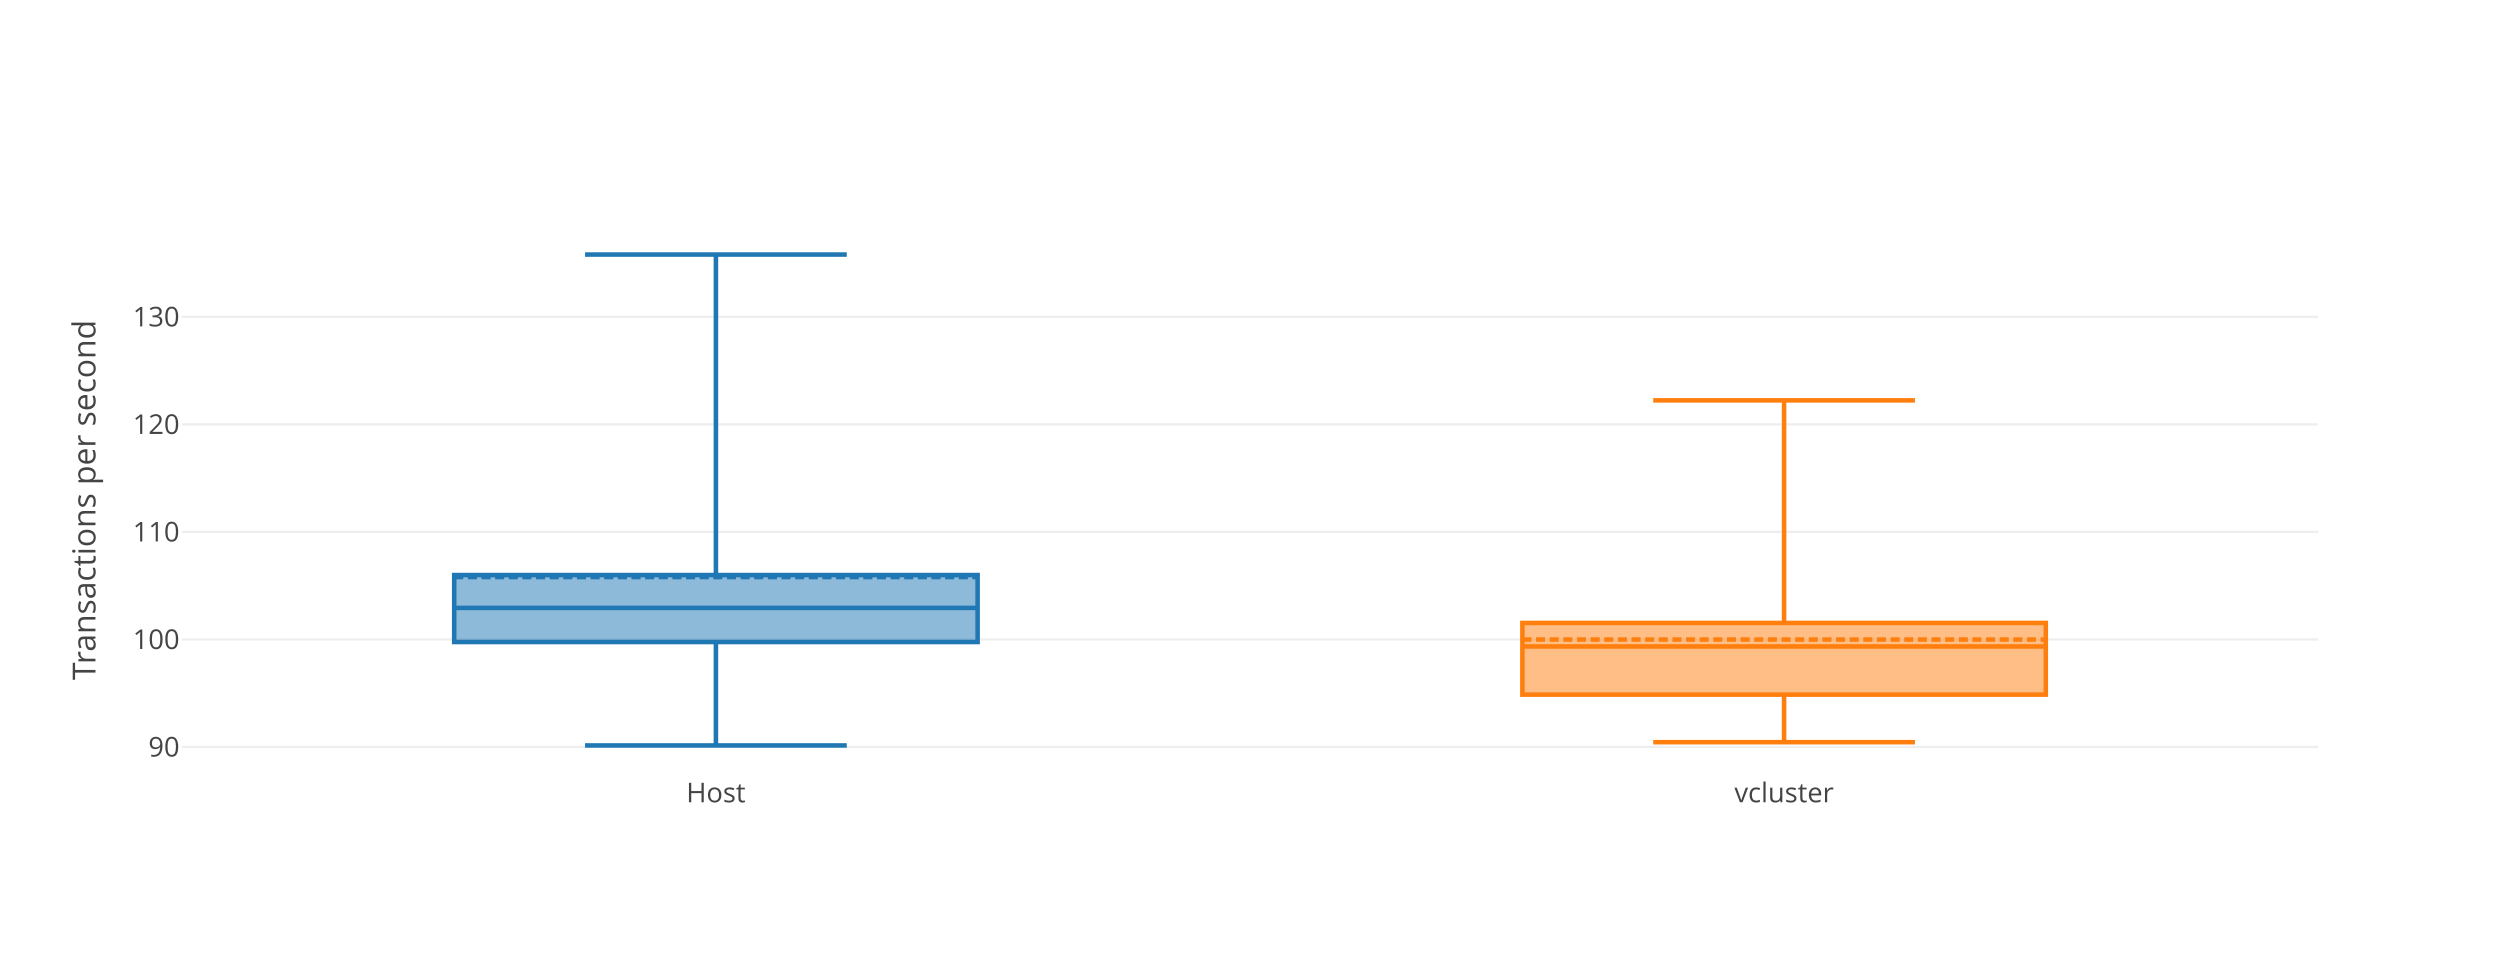
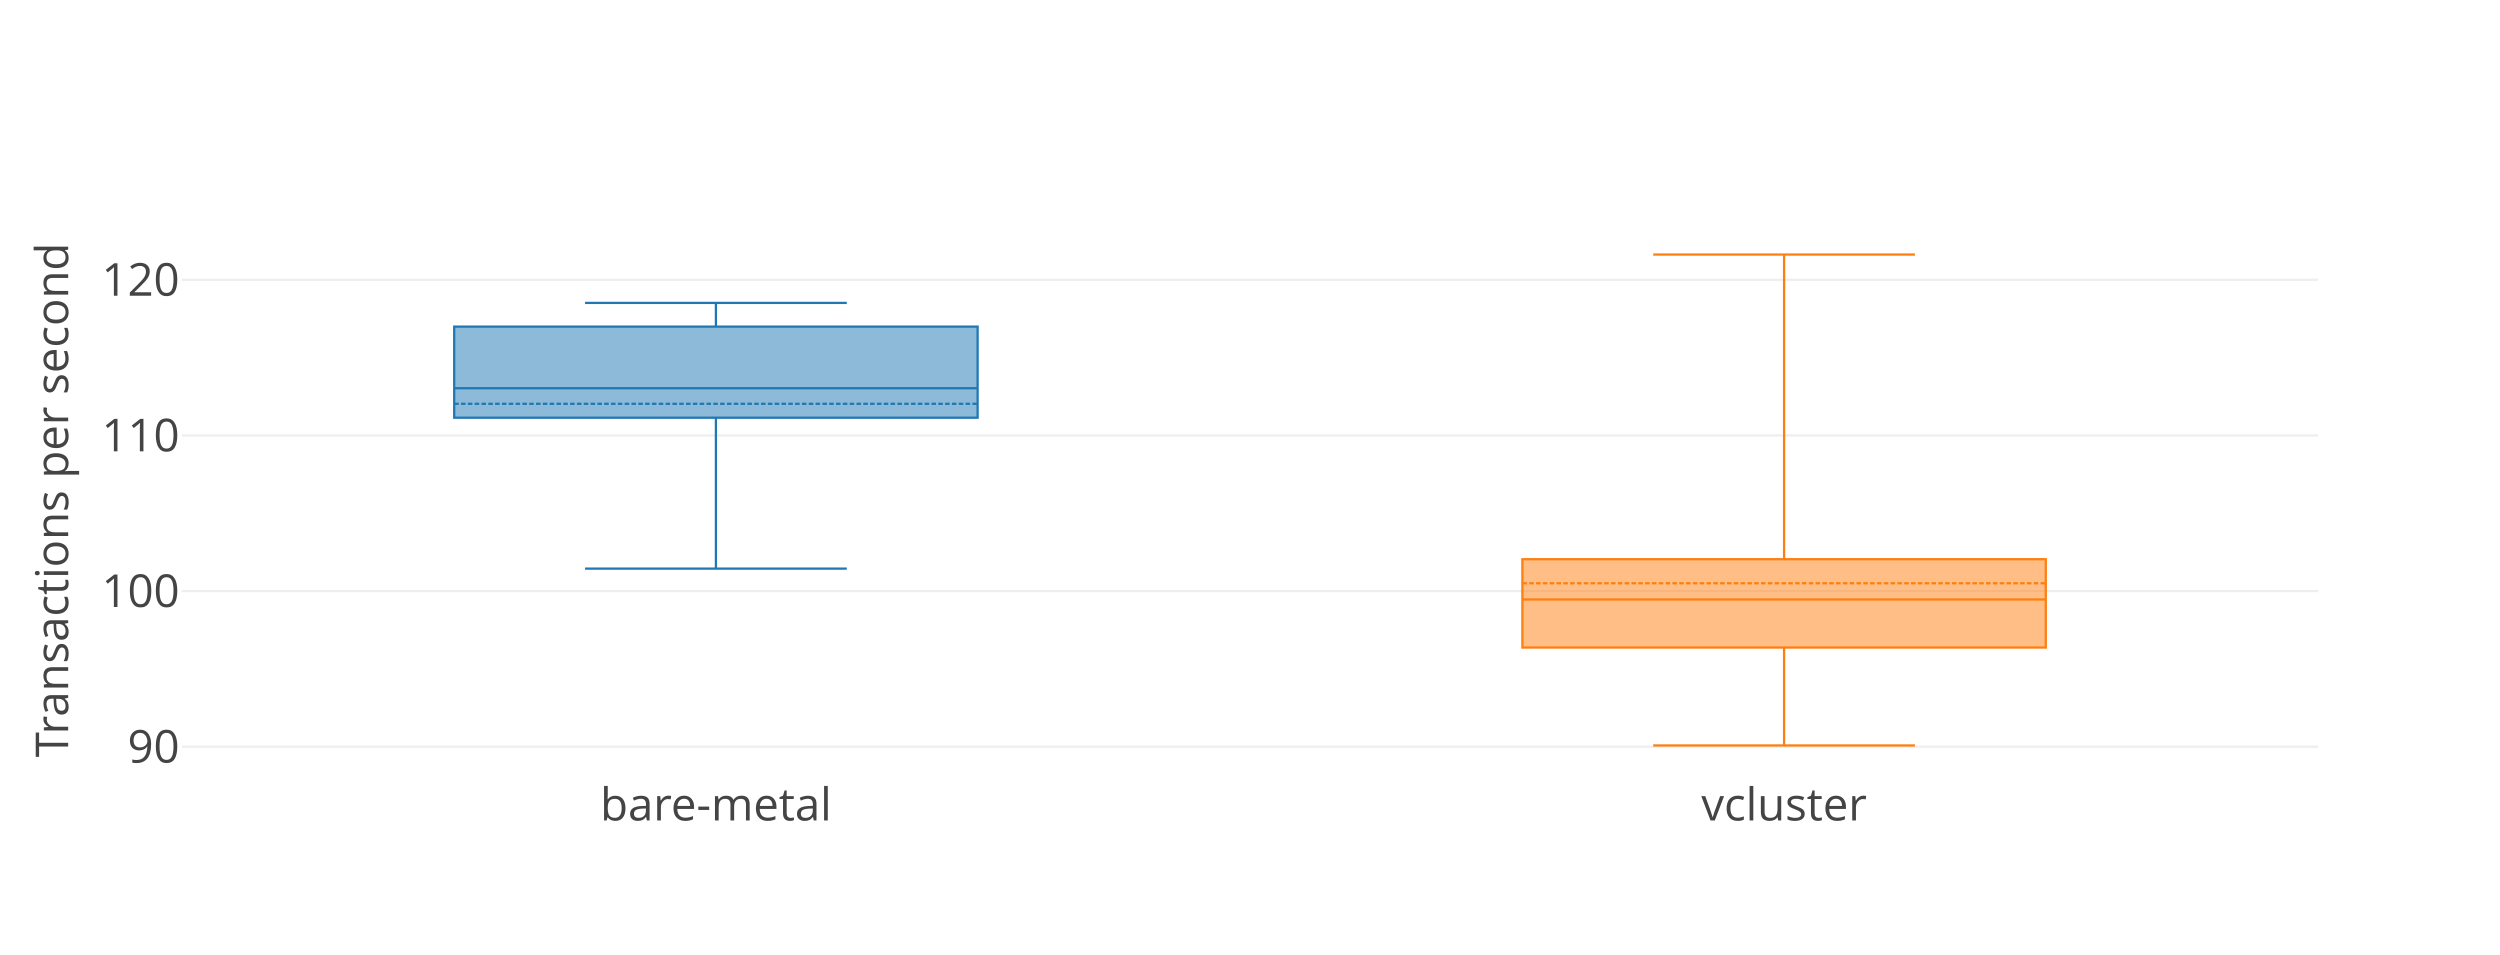
- <svg xmlns="http://www.w3.org/2000/svg" class="main-svg" width="1100" height="420" style="" viewBox="0 0 1100 420">
+ <svg xmlns="http://www.w3.org/2000/svg" class="main-svg" width="2200" height="840" style="" viewBox="0 0 1100 420">
  <rect x="0" y="0" width="1100" height="420" style="fill: rgb(255, 255, 255); fill-opacity: 1;" />
-   <defs id="defs-088ee0">
+   <defs id="defs-95c467">
    <g class="clips">
-       <clipPath id="clip088ee0xyplot" class="plotclip">
+       <clipPath id="clip95c467xyplot" class="plotclip">
        <rect width="940" height="240" />
      </clipPath>
-       <clipPath class="axesclip" id="clip088ee0x">
+       <clipPath class="axesclip" id="clip95c467x">
        <rect x="80" y="0" width="940" height="420" />
      </clipPath>
-       <clipPath class="axesclip" id="clip088ee0y">
+       <clipPath class="axesclip" id="clip95c467y">
        <rect x="0" y="100" width="1100" height="240" />
      </clipPath>
-       <clipPath class="axesclip" id="clip088ee0xy">
+       <clipPath class="axesclip" id="clip95c467xy">
        <rect x="80" y="100" width="940" height="240" />
      </clipPath>
    </g>
    <g class="gradients" />
  </defs>
  <g class="bglayer" />
  <g class="layer-below">
    <g class="imagelayer" />
    <g class="shapelayer" />
  </g>
  <g class="cartesianlayer">
    <g class="subplot xy">
      <g class="layer-subplot">
        <g class="shapelayer" />
        <g class="imagelayer" />
      </g>
      <g class="gridlayer">
        <g class="x" />
        <g class="y">
-           <path class="ygrid crisp" transform="translate(0,328.66)" d="M80,0h940" style="stroke: rgb(238, 238, 238); stroke-opacity: 1; stroke-width: 1px;" />
-           <path class="ygrid crisp" transform="translate(0,281.35)" d="M80,0h940" style="stroke: rgb(238, 238, 238); stroke-opacity: 1; stroke-width: 1px;" />
-           <path class="ygrid crisp" transform="translate(0,234.03)" d="M80,0h940" style="stroke: rgb(238, 238, 238); stroke-opacity: 1; stroke-width: 1px;" />
-           <path class="ygrid crisp" transform="translate(0,186.72)" d="M80,0h940" style="stroke: rgb(238, 238, 238); stroke-opacity: 1; stroke-width: 1px;" />
-           <path class="ygrid crisp" transform="translate(0,139.41)" d="M80,0h940" style="stroke: rgb(238, 238, 238); stroke-opacity: 1; stroke-width: 1px;" />
+           <path class="ygrid crisp" transform="translate(0,328.55)" d="M80,0h940" style="stroke: rgb(238, 238, 238); stroke-opacity: 1; stroke-width: 1px;" />
+           <path class="ygrid crisp" transform="translate(0,260.07)" d="M80,0h940" style="stroke: rgb(238, 238, 238); stroke-opacity: 1; stroke-width: 1px;" />
+           <path class="ygrid crisp" transform="translate(0,191.59)" d="M80,0h940" style="stroke: rgb(238, 238, 238); stroke-opacity: 1; stroke-width: 1px;" />
+           <path class="ygrid crisp" transform="translate(0,123.11)" d="M80,0h940" style="stroke: rgb(238, 238, 238); stroke-opacity: 1; stroke-width: 1px;" />
        </g>
      </g>
      <g class="zerolinelayer" />
      <path class="xlines-below" />
      <path class="ylines-below" />
      <g class="overlines-below" />
      <g class="xaxislayer-below" />
      <g class="yaxislayer-below" />
      <g class="overaxes-below" />
-       <g class="plot" transform="translate(80,100)" clip-path="url('#clip088ee0xyplot')">
+       <g class="plot" transform="translate(80,100)" clip-path="url('#clip95c467xyplot')">
        <g class="boxlayer mlayer">
          <g class="trace boxes" style="opacity: 1;">
-             <path class="box" d="M119.85,167.48H350.15M119.85,182.49H350.15V153.02H119.85ZM235,182.49V228M235,153.02V12M177.43,228H292.58M177.43,12H292.58" style="vector-effect: non-scaling-stroke; stroke-width: 2px; stroke: rgb(31, 119, 180); stroke-opacity: 1; fill: rgb(31, 119, 180); fill-opacity: 0.5;" />
-             <path class="mean" d="M119.85,153.91H350.15" style="fill: none; vector-effect: non-scaling-stroke; stroke-width: 2; stroke-dasharray: 4px, 2px; stroke: rgb(31, 119, 180); stroke-opacity: 1;" />
+             <path class="box" d="M119.85,70.82H350.15M119.85,83.79H350.15V43.71H119.85ZM235,83.79V150.19M235,43.71V33.28M177.43,150.19H292.58M177.43,33.28H292.58" style="vector-effect: non-scaling-stroke; stroke-width: 2px; stroke: rgb(31, 119, 180); stroke-opacity: 1; fill: rgb(31, 119, 180); fill-opacity: 0.5;" />
+             <path class="mean" d="M119.85,77.67H350.15" style="fill: none; vector-effect: non-scaling-stroke; stroke-width: 2; stroke-dasharray: 4px, 2px; stroke: rgb(31, 119, 180); stroke-opacity: 1;" />
          </g>
          <g class="trace boxes" style="opacity: 1;">
-             <path class="box" d="M589.85,184.44H820.15M589.85,205.64H820.15V174.09H589.85ZM705,205.64V226.56M705,174.09V76.16M647.42,226.56H762.58M647.42,76.16H762.58" style="vector-effect: non-scaling-stroke; stroke-width: 2px; stroke: rgb(255, 127, 14); stroke-opacity: 1; fill: rgb(255, 127, 14); fill-opacity: 0.5;" />
-             <path class="mean" d="M589.85,181.4H820.15" style="fill: none; vector-effect: non-scaling-stroke; stroke-width: 2; stroke-dasharray: 4px, 2px; stroke: rgb(255, 127, 14); stroke-opacity: 1;" />
+             <path class="box" d="M589.85,163.77H820.15M589.85,184.92H820.15V146.05H589.85ZM705,184.92V228M705,146.05V12M647.42,228H762.58M647.42,12H762.58" style="vector-effect: non-scaling-stroke; stroke-width: 2px; stroke: rgb(255, 127, 14); stroke-opacity: 1; fill: rgb(255, 127, 14); fill-opacity: 0.5;" />
+             <path class="mean" d="M589.85,156.63H820.15" style="fill: none; vector-effect: non-scaling-stroke; stroke-width: 2; stroke-dasharray: 4px, 2px; stroke: rgb(255, 127, 14); stroke-opacity: 1;" />
          </g>
        </g>
      </g>
      <g class="overplot" />
      <path class="xlines-above crisp" d="M0,0" style="fill: none;" />
      <path class="ylines-above crisp" d="M0,0" style="fill: none;" />
      <g class="overlines-above" />
      <g class="xaxislayer-above">
        <g class="xtick">
-           <text text-anchor="middle" x="0" y="353" transform="translate(315,0)" style="font-family: 'Open Sans', verdana, arial, sans-serif; font-size: 12px; fill: rgb(68, 68, 68); fill-opacity: 1; white-space: pre;">Host</text>
+           <text text-anchor="middle" x="0" y="361" transform="translate(315,0)" style="font-family: 'Open Sans', verdana, arial, sans-serif; font-size: 20px; fill: rgb(68, 68, 68); fill-opacity: 1; white-space: pre;">bare-metal</text>
        </g>
        <g class="xtick">
-           <text text-anchor="middle" x="0" y="353" transform="translate(785,0)" style="font-family: 'Open Sans', verdana, arial, sans-serif; font-size: 12px; fill: rgb(68, 68, 68); fill-opacity: 1; white-space: pre;">vcluster</text>
+           <text text-anchor="middle" x="0" y="361" transform="translate(785,0)" style="font-family: 'Open Sans', verdana, arial, sans-serif; font-size: 20px; fill: rgb(68, 68, 68); fill-opacity: 1; white-space: pre;">vcluster</text>
        </g>
      </g>
      <g class="yaxislayer-above">
        <g class="ytick">
-           <text text-anchor="end" x="79" y="4.2" transform="translate(0,328.66)" style="font-family: 'Open Sans', verdana, arial, sans-serif; font-size: 12px; fill: rgb(68, 68, 68); fill-opacity: 1; white-space: pre;">90</text>
+           <text text-anchor="end" x="79" y="7" transform="translate(0,328.55)" style="font-family: 'Open Sans', verdana, arial, sans-serif; font-size: 20px; fill: rgb(68, 68, 68); fill-opacity: 1; white-space: pre;">90</text>
        </g>
        <g class="ytick">
-           <text text-anchor="end" x="79" y="4.2" transform="translate(0,281.35)" style="font-family: 'Open Sans', verdana, arial, sans-serif; font-size: 12px; fill: rgb(68, 68, 68); fill-opacity: 1; white-space: pre;">100</text>
+           <text text-anchor="end" x="79" y="7" transform="translate(0,260.07)" style="font-family: 'Open Sans', verdana, arial, sans-serif; font-size: 20px; fill: rgb(68, 68, 68); fill-opacity: 1; white-space: pre;">100</text>
        </g>
        <g class="ytick">
-           <text text-anchor="end" x="79" y="4.2" transform="translate(0,234.03)" style="font-family: 'Open Sans', verdana, arial, sans-serif; font-size: 12px; fill: rgb(68, 68, 68); fill-opacity: 1; white-space: pre;">110</text>
+           <text text-anchor="end" x="79" y="7" transform="translate(0,191.59)" style="font-family: 'Open Sans', verdana, arial, sans-serif; font-size: 20px; fill: rgb(68, 68, 68); fill-opacity: 1; white-space: pre;">110</text>
        </g>
        <g class="ytick">
-           <text text-anchor="end" x="79" y="4.2" transform="translate(0,186.72)" style="font-family: 'Open Sans', verdana, arial, sans-serif; font-size: 12px; fill: rgb(68, 68, 68); fill-opacity: 1; white-space: pre;">120</text>
-         </g>
-         <g class="ytick">
-           <text text-anchor="end" x="79" y="4.2" transform="translate(0,139.41)" style="font-family: 'Open Sans', verdana, arial, sans-serif; font-size: 12px; fill: rgb(68, 68, 68); fill-opacity: 1; white-space: pre;">130</text>
+           <text text-anchor="end" x="79" y="7" transform="translate(0,123.11)" style="font-family: 'Open Sans', verdana, arial, sans-serif; font-size: 20px; fill: rgb(68, 68, 68); fill-opacity: 1; white-space: pre;">120</text>
        </g>
      </g>
      <g class="overaxes-above" />
    </g>
  </g>
  <g class="polarlayer" />
  <g class="ternarylayer" />
  <g class="geolayer" />
  <g class="funnelarealayer" />
  <g class="pielayer" />
  <g class="treemaplayer" />
  <g class="sunburstlayer" />
  <g class="glimages" />
-   <defs id="topdefs-088ee0">
+   <defs id="topdefs-95c467">
    <g class="clips" />
  </defs>
  <g class="layer-above">
    <g class="imagelayer" />
    <g class="shapelayer" />
  </g>
  <g class="infolayer">
    <g class="g-gtitle" />
    <g class="g-xtitle" />
    <g class="g-ytitle">
-       <text class="ytitle" transform="rotate(-90,42,220)" x="42" y="220" text-anchor="middle" style="font-family: 'Open Sans', verdana, arial, sans-serif; font-size: 14px; fill: rgb(68, 68, 68); opacity: 1; font-weight: normal; white-space: pre;">Transactions per second</text>
+       <text class="ytitle" transform="rotate(-90,30,220)" x="30" y="220" text-anchor="middle" style="font-family: 'Open Sans', verdana, arial, sans-serif; font-size: 20px; fill: rgb(68, 68, 68); opacity: 1; font-weight: normal; white-space: pre;">Transactions per second</text>
    </g>
  </g>
</svg>
